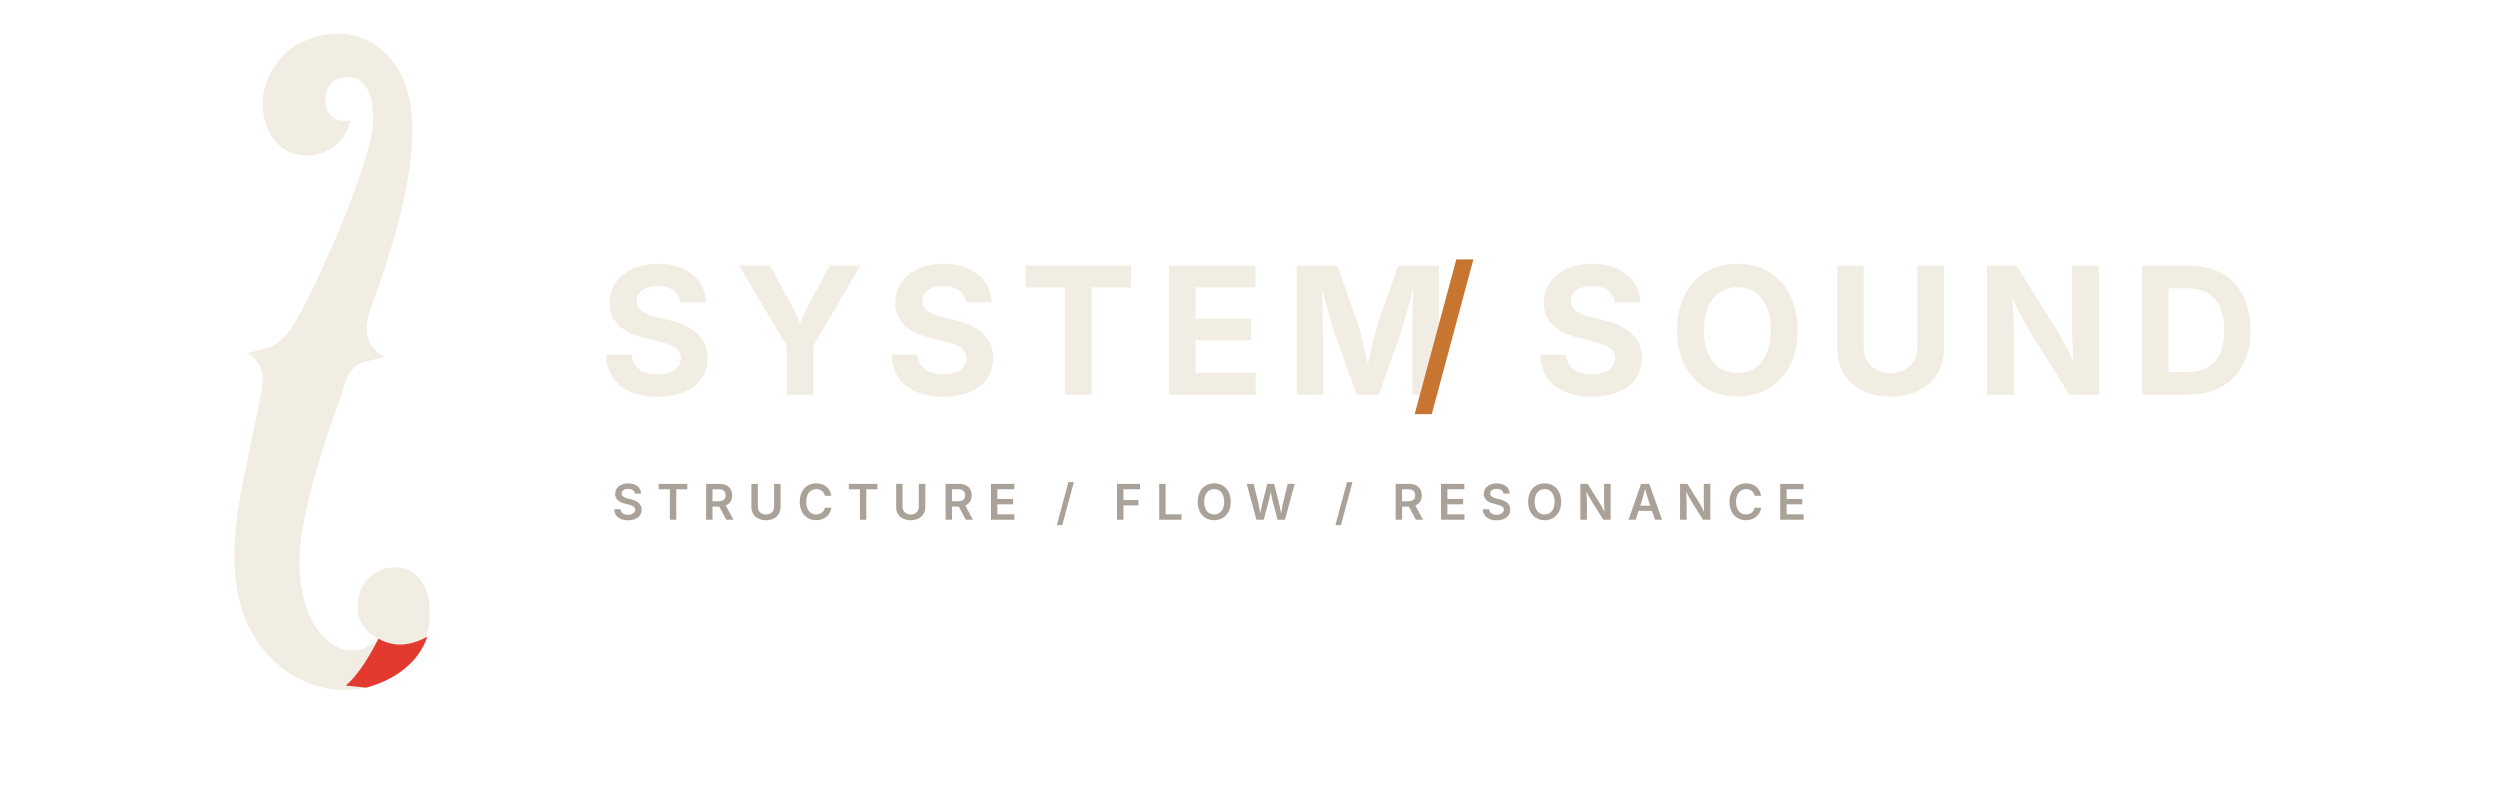
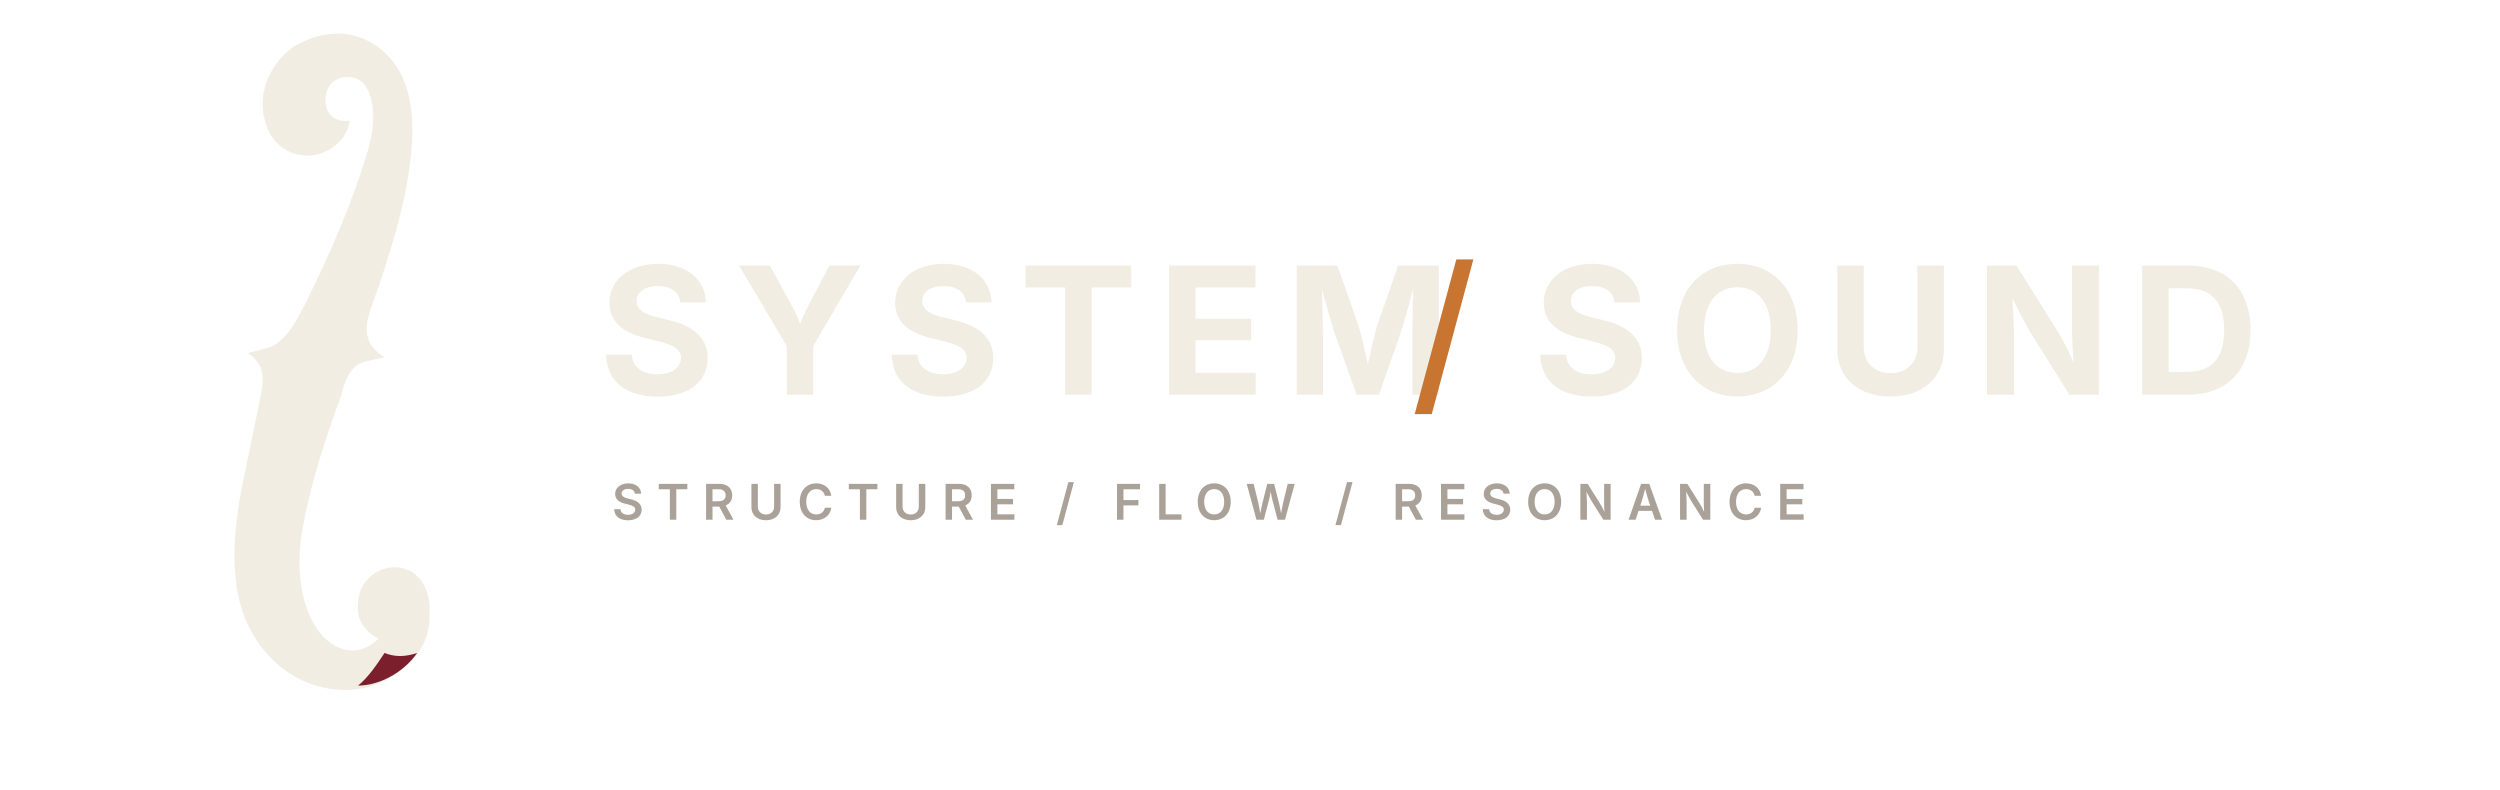
<svg xmlns="http://www.w3.org/2000/svg" viewBox="0 0 760 240" role="img" aria-labelledby="title desc">
  <g transform="translate(27 -3) scale(.62)">
    <path fill="#F2EDE3" d="M115 22C130 19 145 26 153 41C161 57 159 77 156 95C152 117 144 140 138 157C135 166 135 174 145 180L136 182C130 183 126 189 124 198C116 220 109 241 105 263C101 284 104 304 114 316C123 326 134 326 142 318C136 315 131 309 132 301C132 291 140 283 150 283C161 283 168 293 167 306C168 323 154 337 136 342C113 347 91 335 80 315C69 296 70 270 75 244C79 224 83 206 85 195C86 187 84 182 78 178L89 175C96 172 101 164 106 154C119 128 130 102 137 78C142 61 139 45 130 43C122 41 116 46 116 54C116 61 121 65 128 64C127 71 122 77 114 80C102 84 90 77 87 66C82 52 88 37 100 28C105 25 110 23 115 22Z" />
-     <path fill="#E33A2F" d="M142 318C138 326 132 336 126 341L136 342C151 338 162 329 166 317C157 322 149 322 142 318Z" />
+     <path fill="#7A1F2B" d="M145 325C141 331 137 337 132 341C142 341 154 335 161 325C155 327 150 327 145 325Z" />
  </g>
  <text x="182" y="120" fill="#F2EDE3" font-family="Inter,Arial,sans-serif" font-size="54" font-weight="700" letter-spacing="6">SYSTEM</text>
  <text x="429" y="120" fill="#C87532" font-family="Inter,Arial,sans-serif" font-size="54" font-weight="500">/</text>
  <text x="466" y="120" fill="#F2EDE3" font-family="Inter,Arial,sans-serif" font-size="54" font-weight="700" letter-spacing="6">SOUND</text>
  <text x="186" y="158" fill="#AAA298" font-family="Inter,Arial,sans-serif" font-size="15" font-weight="600" letter-spacing="4">STRUCTURE / FLOW / RESONANCE</text>
</svg>
